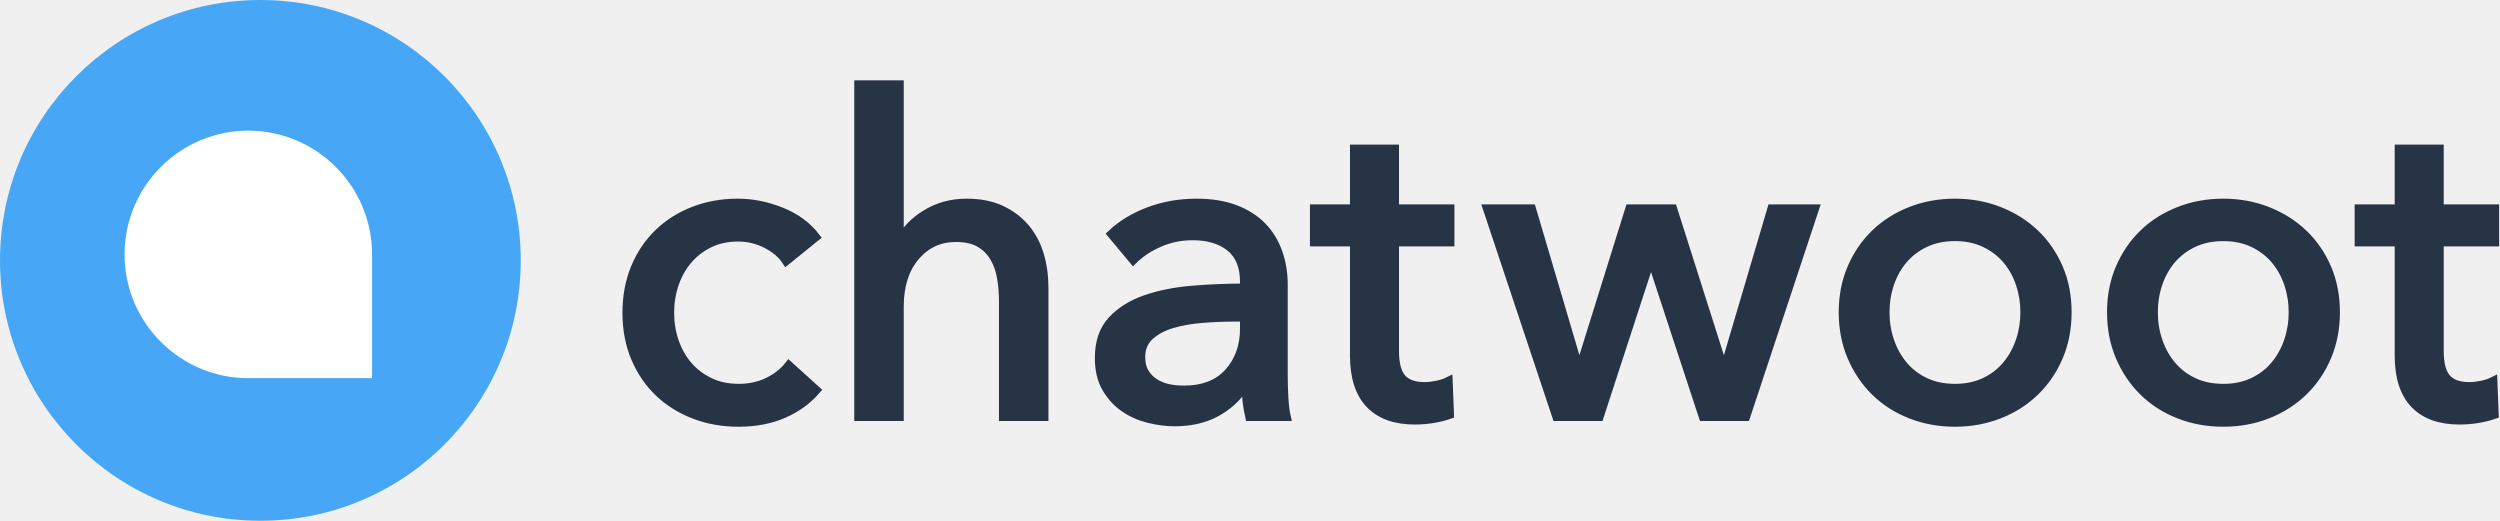
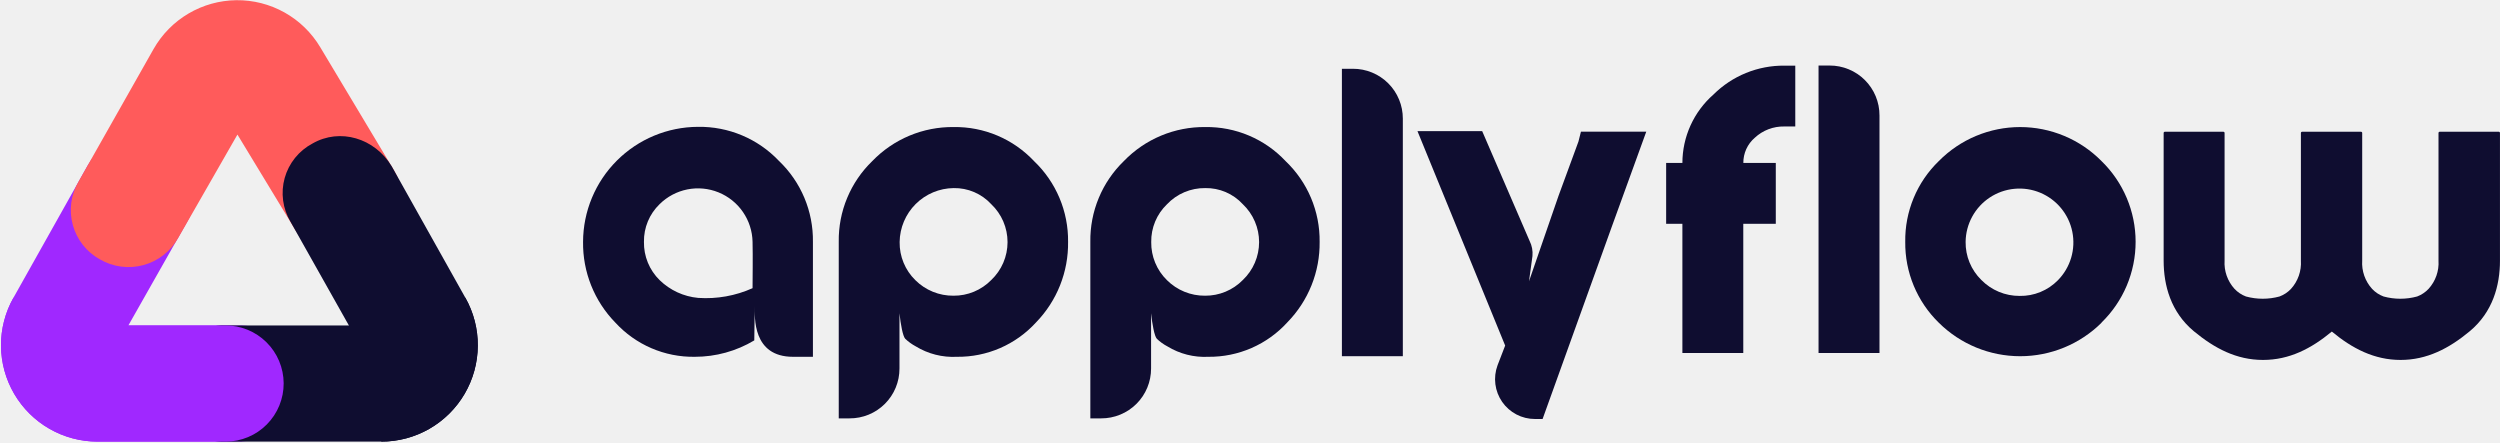
- <svg xmlns="http://www.w3.org/2000/svg" width="2458px" height="512px" viewBox="0 0 2458 512" version="1.1">
-   <g id="Logo" stroke="none" stroke-width="1" fill="none" fill-rule="evenodd">
-     <g id="on_white" fill-rule="nonzero">
-       <g id="woot-log">
-         <circle id="Oval" fill="#47A7F6" cx="256" cy="256" r="256" />
-         <path d="M362.808,368.808 L244.123,368.808 C178.699,368.808 125.457,315.562 125.457,250.122 C125.457,184.703 178.699,131.457 244.124,131.457 C309.565,131.457 362.808,184.703 362.808,250.122 L362.808,368.808 Z" id="Fill-1" stroke="#FFFFFF" stroke-width="6" fill="#FFFFFF" />
-       </g>
-       <path d="M772.982,256.848 C768.658,250.217 762.171,244.667 753.522,240.198 C744.872,235.73 735.647,233.495 725.844,233.495 C715.177,233.495 705.735,235.513 697.518,239.55 C689.302,243.586 682.31,248.992 676.544,255.767 C670.778,262.542 666.381,270.398 663.354,279.336 C660.327,288.273 658.813,297.643 658.813,307.446 C658.813,317.248 660.327,326.618 663.354,335.555 C666.381,344.493 670.778,352.349 676.544,359.124 C682.31,365.899 689.374,371.305 697.735,375.341 C706.095,379.378 715.609,381.396 726.277,381.396 C736.656,381.396 746.098,379.378 754.603,375.341 C763.108,371.305 770.099,365.827 775.577,358.908 L802.822,383.558 C794.173,393.649 783.361,401.505 770.387,407.127 C757.414,412.749 742.71,415.56 726.277,415.56 C710.42,415.56 695.789,412.965 682.382,407.776 C668.976,402.586 657.372,395.307 647.569,385.937 C637.767,376.567 630.055,365.251 624.433,351.989 C618.811,338.727 616,323.879 616,307.446 C616,291.3 618.739,276.597 624.217,263.335 C629.695,250.073 637.335,238.685 647.137,229.171 C656.939,219.657 668.544,212.305 681.95,207.115 C695.356,201.926 709.843,199.331 725.412,199.331 C739.827,199.331 754.17,202.214 768.441,207.98 C782.713,213.746 794.028,222.107 802.389,233.063 L772.982,256.848 Z M885.421,236.09 C890.322,225.999 898.683,217.35 910.504,210.143 C922.324,202.935 935.586,199.331 950.29,199.331 C963.552,199.331 974.94,201.565 984.454,206.034 C993.968,210.503 1001.896,216.485 1008.239,223.981 C1014.582,231.477 1019.267,240.27 1022.294,250.361 C1025.321,260.452 1026.835,271.263 1026.835,282.795 L1026.835,409.938 L986.184,409.938 L986.184,296.634 C986.184,288.273 985.535,280.345 984.238,272.849 C982.94,265.353 980.562,258.722 977.102,252.956 C973.643,247.19 968.958,242.577 963.047,239.117 C957.137,235.658 949.425,233.928 939.911,233.928 C923.766,233.928 910.504,240.054 900.125,252.307 C889.746,264.56 884.556,280.921 884.556,301.391 L884.556,409.938 L843.905,409.938 L843.905,83 L884.556,83 L884.556,236.09 L885.421,236.09 Z M1223.171,277.174 C1223.171,261.893 1218.558,250.577 1209.332,243.226 C1200.106,235.874 1187.853,232.198 1172.573,232.198 C1161.041,232.198 1150.157,234.432 1139.923,238.901 C1129.688,243.37 1121.111,249.064 1114.191,255.983 L1092.568,230.036 C1102.659,220.522 1114.984,213.026 1129.544,207.548 C1144.103,202.07 1159.743,199.331 1176.465,199.331 C1191.169,199.331 1203.926,201.421 1214.738,205.602 C1225.549,209.782 1234.415,215.476 1241.334,222.684 C1248.253,229.892 1253.443,238.396 1256.902,248.199 C1260.362,258.001 1262.092,268.524 1262.092,279.768 L1262.092,369.287 C1262.092,376.206 1262.308,383.486 1262.741,391.126 C1263.173,398.766 1263.966,405.037 1265.119,409.938 L1228.36,409.938 C1226.054,400.136 1224.9,390.333 1224.9,380.531 L1223.603,380.531 C1216.107,391.487 1206.665,399.991 1195.277,406.046 C1183.889,412.1 1170.411,415.128 1154.842,415.128 C1146.77,415.128 1138.337,414.046 1129.544,411.884 C1120.75,409.722 1112.75,406.19 1105.542,401.289 C1098.334,396.388 1092.352,389.901 1087.595,381.828 C1082.838,373.756 1080.46,363.809 1080.46,351.989 C1080.46,336.42 1084.64,324.095 1093.001,315.014 C1101.362,305.932 1112.317,299.013 1125.868,294.256 C1139.418,289.499 1154.698,286.399 1171.708,284.958 C1188.718,283.516 1205.872,282.795 1223.171,282.795 L1223.171,277.174 Z M1213.224,312.203 C1203.133,312.203 1192.682,312.635 1181.871,313.5 C1171.059,314.365 1161.257,316.095 1152.464,318.689 C1143.67,321.284 1136.391,325.176 1130.625,330.366 C1124.859,335.555 1121.976,342.475 1121.976,351.124 C1121.976,357.178 1123.201,362.224 1125.651,366.26 C1128.102,370.296 1131.345,373.612 1135.382,376.206 C1139.418,378.801 1143.887,380.603 1148.788,381.612 C1153.689,382.621 1158.734,383.126 1163.924,383.126 C1182.952,383.126 1197.584,377.432 1207.818,366.044 C1218.053,354.655 1223.171,340.312 1223.171,323.014 L1223.171,312.203 L1213.224,312.203 Z M1425.993,238.252 L1371.504,238.252 L1371.504,345.069 C1371.504,357.467 1373.81,366.332 1378.423,371.666 C1383.036,376.999 1390.388,379.666 1400.478,379.666 C1404.226,379.666 1408.263,379.234 1412.587,378.369 C1416.912,377.504 1420.804,376.206 1424.264,374.477 L1425.561,407.776 C1420.66,409.506 1415.254,410.875 1409.344,411.884 C1403.433,412.893 1397.307,413.398 1390.964,413.398 C1371.648,413.398 1356.872,408.064 1346.637,397.397 C1336.402,386.729 1331.285,370.729 1331.285,349.394 L1331.285,238.252 L1291.931,238.252 L1291.931,204.953 L1331.285,204.953 L1331.285,146.139 L1371.504,146.139 L1371.504,204.953 L1425.993,204.953 L1425.993,238.252 Z M1506.078,204.953 L1552.351,361.503 L1553.216,361.503 L1602.083,204.953 L1644.897,204.953 L1694.629,361.503 L1695.494,361.503 L1741.767,204.953 L1784.581,204.953 L1716.685,409.938 L1674.304,409.938 L1623.706,255.983 L1622.841,255.983 L1572.676,409.938 L1530.295,409.938 L1461.967,204.953 L1506.078,204.953 Z M2032.811,307.013 C2032.811,322.87 2030,337.429 2024.378,350.691 C2018.756,363.953 2010.972,375.413 2001.026,385.072 C1991.079,394.73 1979.331,402.226 1965.78,407.56 C1952.23,412.893 1937.671,415.56 1922.102,415.56 C1906.534,415.56 1891.974,412.893 1878.424,407.56 C1864.873,402.226 1853.197,394.73 1843.395,385.072 C1833.592,375.413 1825.88,363.953 1820.258,350.691 C1814.636,337.429 1811.825,322.87 1811.825,307.013 C1811.825,291.156 1814.636,276.669 1820.258,263.551 C1825.88,250.433 1833.592,239.117 1843.395,229.603 C1853.197,220.089 1864.873,212.665 1878.424,207.332 C1891.974,201.998 1906.534,199.331 1922.102,199.331 C1937.671,199.331 1952.23,201.998 1965.78,207.332 C1979.331,212.665 1991.079,220.089 2001.026,229.603 C2010.972,239.117 2018.756,250.433 2024.378,263.551 C2030,276.669 2032.811,291.156 2032.811,307.013 Z M1990.43,307.013 C1990.43,297.211 1988.917,287.841 1985.89,278.903 C1982.862,269.966 1978.466,262.11 1972.7,255.334 C1966.934,248.559 1959.798,243.154 1951.293,239.117 C1942.788,235.081 1933.058,233.063 1922.102,233.063 C1911.146,233.063 1901.416,235.081 1892.911,239.117 C1884.406,243.154 1877.271,248.559 1871.505,255.334 C1865.738,262.11 1861.342,269.966 1858.315,278.903 C1855.287,287.841 1853.774,297.211 1853.774,307.013 C1853.774,316.816 1855.287,326.185 1858.315,335.123 C1861.342,344.06 1865.738,351.989 1871.505,358.908 C1877.271,365.827 1884.406,371.305 1892.911,375.341 C1901.416,379.378 1911.146,381.396 1922.102,381.396 C1933.058,381.396 1942.788,379.378 1951.293,375.341 C1959.798,371.305 1966.934,365.827 1972.7,358.908 C1978.466,351.989 1982.862,344.06 1985.89,335.123 C1988.917,326.185 1990.43,316.816 1990.43,307.013 Z M2296.611,307.013 C2296.611,322.87 2293.8,337.429 2288.178,350.691 C2282.556,363.953 2274.771,375.413 2264.825,385.072 C2254.878,394.73 2243.13,402.226 2229.58,407.56 C2216.029,412.893 2201.47,415.56 2185.901,415.56 C2170.333,415.56 2155.774,412.893 2142.223,407.56 C2128.673,402.226 2116.996,394.73 2107.194,385.072 C2097.392,375.413 2089.68,363.953 2084.058,350.691 C2078.436,337.429 2075.625,322.87 2075.625,307.013 C2075.625,291.156 2078.436,276.669 2084.058,263.551 C2089.68,250.433 2097.392,239.117 2107.194,229.603 C2116.996,220.089 2128.673,212.665 2142.223,207.332 C2155.774,201.998 2170.333,199.331 2185.901,199.331 C2201.47,199.331 2216.029,201.998 2229.58,207.332 C2243.13,212.665 2254.878,220.089 2264.825,229.603 C2274.771,239.117 2282.556,250.433 2288.178,263.551 C2293.8,276.669 2296.611,291.156 2296.611,307.013 Z M2254.23,307.013 C2254.23,297.211 2252.716,287.841 2249.689,278.903 C2246.662,269.966 2242.265,262.11 2236.499,255.334 C2230.733,248.559 2223.597,243.154 2215.092,239.117 C2206.587,235.081 2196.857,233.063 2185.901,233.063 C2174.946,233.063 2165.215,235.081 2156.71,239.117 C2148.205,243.154 2141.07,248.559 2135.304,255.334 C2129.538,262.11 2125.141,269.966 2122.114,278.903 C2119.087,287.841 2117.573,297.211 2117.573,307.013 C2117.573,316.816 2119.087,326.185 2122.114,335.123 C2125.141,344.06 2129.538,351.989 2135.304,358.908 C2141.07,365.827 2148.205,371.305 2156.71,375.341 C2165.215,379.378 2174.946,381.396 2185.901,381.396 C2196.857,381.396 2206.587,379.378 2215.092,375.341 C2223.597,371.305 2230.733,365.827 2236.499,358.908 C2242.265,351.989 2246.662,344.06 2249.689,335.123 C2252.716,326.185 2254.23,316.816 2254.23,307.013 Z M2453.16,238.252 L2398.671,238.252 L2398.671,345.069 C2398.671,357.467 2400.977,366.332 2405.59,371.666 C2410.203,376.999 2417.554,379.666 2427.645,379.666 C2431.393,379.666 2435.429,379.234 2439.754,378.369 C2444.079,377.504 2447.971,376.206 2451.43,374.477 L2452.728,407.776 C2447.827,409.506 2442.421,410.875 2436.511,411.884 C2430.6,412.893 2424.474,413.398 2418.131,413.398 C2398.815,413.398 2384.039,408.064 2373.804,397.397 C2363.569,386.729 2358.452,370.729 2358.452,349.394 L2358.452,238.252 L2319.098,238.252 L2319.098,204.953 L2358.452,204.953 L2358.452,146.139 L2398.671,146.139 L2398.671,204.953 L2453.16,204.953 L2453.16,238.252 Z" id="chatwoot" stroke="#273445" stroke-width="8" fill="#273444" />
-     </g>
-   </g>
+ <svg xmlns="http://www.w3.org/2000/svg" width="2459" height="435" viewBox="0 0 2459 435" fill="none">
+   <path fill-rule="evenodd" clip-rule="evenodd" d="M780.006 350.95C739.959 350.95 742.375 311.829 742.375 301.085L741.913 334.808C724.219 345.396 703.98 350.975 683.36 350.95C668.697 351.167 654.154 348.279 640.687 342.475C627.22 336.672 615.133 328.085 605.221 317.278C594.969 306.777 586.891 294.355 581.448 280.726C576.005 267.097 573.305 252.528 573.502 237.854C573.597 207.888 585.543 179.177 606.732 157.988C627.921 136.798 656.633 124.852 686.599 124.758C701.448 124.534 716.182 127.392 729.871 133.153C743.559 138.913 755.904 147.45 766.126 158.224C776.885 168.478 785.411 180.844 791.17 194.546C796.929 208.248 799.796 222.992 799.592 237.854V350.95H780.006ZM648.814 275.535C643.813 270.636 639.865 264.766 637.213 258.286C634.561 251.807 633.261 244.854 633.392 237.854C633.282 230.948 634.594 224.094 637.247 217.717C639.901 211.341 643.838 205.578 648.814 200.789C656.277 193.407 665.741 188.375 676.034 186.316C686.328 184.258 696.999 185.263 706.726 189.208C716.454 193.153 724.812 199.864 730.764 208.51C736.717 217.157 740.003 227.359 740.216 237.854C740.576 253.533 740.216 274.199 740.216 283.452C723.448 290.973 705.088 294.256 686.753 293.014C672.48 291.698 659.089 285.529 648.814 275.535V275.535Z" fill="#0F0D30" />
+   <path fill-rule="evenodd" clip-rule="evenodd" d="M1072.46 411.508V237.854C1072.25 223.067 1075.06 208.392 1080.73 194.733C1086.39 181.074 1094.8 168.719 1105.42 158.429C1115.78 147.691 1128.24 139.184 1142.01 133.429C1155.78 127.674 1170.58 124.794 1185.51 124.963C1200.29 124.748 1214.95 127.618 1228.55 133.389C1242.16 139.161 1254.41 147.706 1264.52 158.481C1275.25 168.705 1283.76 181.029 1289.52 194.685C1295.27 208.34 1298.16 223.035 1297.99 237.854C1298.17 252.487 1295.46 267.011 1290.01 280.596C1284.57 294.181 1276.5 306.558 1266.27 317.021C1256.45 327.831 1244.45 336.443 1231.06 342.29C1217.67 348.137 1203.2 351.088 1188.59 350.95C1174.4 351.686 1160.31 348.101 1148.19 340.668C1144.43 338.694 1140.97 336.202 1137.91 333.266C1135.49 330.747 1133.33 318.975 1132.2 308.076V362.465C1132.21 368.918 1130.95 375.31 1128.48 381.273C1126.02 387.236 1122.4 392.652 1117.83 397.21C1113.26 401.768 1107.84 405.378 1101.87 407.832C1095.9 410.286 1089.51 411.535 1083.05 411.508H1072.46ZM1147.78 275.535C1142.8 270.66 1138.87 264.823 1136.22 258.381C1133.57 251.939 1132.25 245.025 1132.35 238.059C1132.24 231.154 1133.56 224.299 1136.21 217.923C1138.86 211.546 1142.8 205.784 1147.78 200.995C1152.61 195.866 1158.45 191.798 1164.94 189.045C1171.43 186.293 1178.41 184.918 1185.46 185.007C1192.39 184.881 1199.27 186.227 1205.64 188.957C1212.01 191.686 1217.73 195.737 1222.42 200.84V200.84C1227.48 205.644 1231.52 211.427 1234.27 217.839C1237.03 224.251 1238.45 231.157 1238.45 238.136C1238.45 245.116 1237.03 252.021 1234.27 258.434C1231.52 264.846 1227.48 270.629 1222.42 275.433C1217.59 280.364 1211.81 284.272 1205.43 286.921C1199.05 289.571 1192.21 290.909 1185.3 290.855C1178.35 290.919 1171.44 289.598 1165 286.968C1158.56 284.338 1152.7 280.451 1147.78 275.535V275.535Z" fill="#0F0D30" />
+   <path fill-rule="evenodd" clip-rule="evenodd" d="M1319.89 350.384V67.644H1330.68C1337.14 67.617 1343.53 68.866 1349.5 71.32C1355.47 73.774 1360.89 77.383 1365.46 81.942C1370.03 86.5 1373.65 91.916 1376.11 97.879C1378.58 103.842 1379.84 110.234 1379.83 116.687V350.384H1319.89Z" fill="#0F0D30" />
+   <path fill-rule="evenodd" clip-rule="evenodd" d="M1685.34 92.988C1675.76 101.388 1668.08 111.735 1662.81 123.339C1657.55 134.944 1654.82 147.537 1654.8 160.28H1638.82V220.118H1654.8V347.197H1714.69V220.118H1746.67V160.28H1714.75C1714.7 155.579 1715.69 150.925 1717.63 146.644C1719.58 142.364 1722.43 138.561 1726 135.502C1733.87 128.165 1744.29 124.183 1755.05 124.398H1765.84V64.56H1755.05C1742.13 64.451 1729.31 66.908 1717.35 71.788C1705.38 76.668 1694.5 83.874 1685.34 92.988Z" fill="#0F0D30" />
+   <path fill-rule="evenodd" clip-rule="evenodd" d="M1788.72 347.197V64.457H1799.52C1805.97 64.43 1812.37 65.679 1818.33 68.133C1824.3 70.587 1829.73 74.196 1834.29 78.754C1838.86 83.312 1842.48 88.729 1844.95 94.692C1847.41 100.655 1848.68 107.047 1848.66 113.5V347.197H1788.72Z" fill="#0F0D30" />
+   <path fill-rule="evenodd" clip-rule="evenodd" d="M2067.04 317.484C2045.75 338.555 2017 350.374 1987.05 350.374C1957.09 350.374 1928.35 338.555 1907.06 317.484C1896.44 307.142 1888.04 294.751 1882.36 281.063C1876.67 267.374 1873.83 252.674 1874 237.854C1873.78 223.062 1876.6 208.383 1882.28 194.722C1887.95 181.061 1896.37 168.709 1907.01 158.43C1917.47 147.834 1929.92 139.421 1943.66 133.679C1957.4 127.937 1972.14 124.98 1987.02 124.98C2001.91 124.98 2016.65 127.937 2030.39 133.679C2044.12 139.421 2056.58 147.834 2067.04 158.43C2077.66 168.754 2086.1 181.102 2091.86 194.744C2097.62 208.386 2100.59 223.045 2100.59 237.854C2100.59 252.663 2097.62 267.322 2091.86 280.964C2086.1 294.606 2077.66 306.954 2067.04 317.278V317.484ZM1986.53 291.06C1993.53 291.184 2000.47 289.88 2006.94 287.229C2013.41 284.577 2019.27 280.633 2024.17 275.638C2030.25 269.456 2034.72 261.876 2037.18 253.564C2039.65 245.252 2040.04 236.461 2038.33 227.962C2036.61 219.463 2032.83 211.516 2027.32 204.817C2021.81 198.119 2014.75 192.874 2006.74 189.542C1998.74 186.21 1990.04 184.893 1981.4 185.707C1972.77 186.521 1964.47 189.44 1957.23 194.209C1949.99 198.978 1944.02 205.451 1939.87 213.061C1935.71 220.67 1933.48 229.183 1933.38 237.854C1933.28 244.82 1934.59 251.733 1937.24 258.176C1939.89 264.618 1943.83 270.454 1948.8 275.33C1953.72 280.347 1959.59 284.326 1966.07 287.028C1972.55 289.73 1979.51 291.102 1986.53 291.06V291.06Z" fill="#0F0D30" />
+   <path fill-rule="evenodd" clip-rule="evenodd" d="M1503.93 276.666L1533.02 192.461L1552.56 139.254L1555.02 129.487H1619.28L1585.3 223.151L1517.29 412.125H1509.74C1503.41 412.129 1497.19 410.605 1491.58 407.681C1485.98 404.757 1481.17 400.521 1477.56 395.334C1473.95 390.147 1471.64 384.164 1470.85 377.894C1470.05 371.624 1470.78 365.255 1472.98 359.329V359.329L1480.48 339.897L1394.22 128.973H1457.87L1504.49 236.928C1506.83 241.547 1507.81 246.734 1507.32 251.888L1503.93 276.666Z" fill="#0F0D30" />
+   <path fill-rule="evenodd" clip-rule="evenodd" d="M2457.53 129.59H2399.69C2399.38 129.59 2399.08 129.715 2398.86 129.936C2398.64 130.158 2398.51 130.459 2398.51 130.772V256.309C2398.83 261.363 2398.13 266.429 2396.45 271.207C2394.77 275.984 2392.15 280.376 2388.74 284.121C2385.62 287.455 2381.77 290.023 2377.49 291.626C2366.68 294.573 2355.29 294.573 2344.48 291.626C2340.18 290.037 2336.31 287.467 2333.17 284.121C2329.77 280.372 2327.16 275.978 2325.49 271.201C2323.82 266.423 2323.13 261.359 2323.46 256.309V130.772C2323.46 130.459 2323.33 130.158 2323.11 129.936C2322.89 129.715 2322.59 129.59 2322.27 129.59H2264.34C2264.02 129.59 2263.72 129.715 2263.5 129.936C2263.28 130.158 2263.16 130.459 2263.16 130.772V256.309C2263.48 261.359 2262.79 266.423 2261.12 271.201C2259.45 275.978 2256.84 280.372 2253.44 284.121C2250.3 287.467 2246.43 290.037 2242.13 291.626C2231.33 294.573 2219.93 294.573 2209.13 291.626C2204.85 290.023 2200.99 287.455 2197.87 284.121C2194.46 280.376 2191.84 275.984 2190.16 271.207C2188.48 266.429 2187.78 261.363 2188.1 256.309V130.772C2188.1 130.459 2187.98 130.158 2187.75 129.936C2187.53 129.715 2187.23 129.59 2186.92 129.59H2129.34C2129.19 129.59 2129.03 129.621 2128.89 129.68C2128.75 129.74 2128.62 129.827 2128.51 129.936C2128.4 130.046 2128.31 130.177 2128.25 130.32C2128.19 130.463 2128.16 130.617 2128.16 130.772V256.309C2128.16 280.831 2135.25 306.946 2157.82 325.761C2178.39 342.776 2199.92 354.035 2225.89 354.035C2251.85 354.035 2273.28 342.931 2293.59 326.12C2313.84 342.931 2335.43 354.035 2361.24 354.035C2387.05 354.035 2408.9 342.776 2429.3 325.761C2451.87 306.946 2458.97 280.831 2458.97 256.309V130.772C2458.97 130.593 2458.93 130.415 2458.86 130.252C2458.78 130.089 2458.67 129.944 2458.53 129.831C2458.4 129.717 2458.23 129.636 2458.06 129.594C2457.88 129.552 2457.7 129.551 2457.53 129.59Z" fill="#0F0D30" />
+   <path fill-rule="evenodd" clip-rule="evenodd" d="M824.989 411.508V237.854C824.769 223.062 827.584 208.383 833.26 194.722C838.937 181.061 847.354 168.709 857.992 158.429C868.35 147.693 880.793 139.186 894.557 133.431C908.321 127.676 923.116 124.795 938.033 124.963C952.818 124.747 967.485 127.617 981.099 133.388C994.712 139.159 1006.97 147.705 1017.1 158.481C1027.83 168.705 1036.33 181.029 1042.09 194.685C1047.85 208.34 1050.73 223.035 1050.56 237.854C1050.77 252.512 1048.08 267.068 1042.66 280.687C1037.23 294.306 1029.18 306.723 1018.95 317.227C1009.1 328.001 997.078 336.574 983.684 342.385C970.29 348.197 955.82 351.115 941.221 350.95C926.989 351.697 912.864 348.112 900.712 340.669C896.972 338.667 893.514 336.178 890.43 333.266C888.014 330.747 885.855 318.975 884.724 308.076V362.465C884.744 368.916 883.488 375.306 881.027 381.269C878.567 387.232 874.95 392.649 870.387 397.207C865.823 401.766 860.403 405.377 854.437 407.831C848.472 410.285 842.08 411.535 835.63 411.508H824.989ZM900.3 275.535C895.325 270.66 891.392 264.823 888.741 258.381C886.089 251.939 884.775 245.025 884.878 238.059C885.052 224.025 890.711 210.617 900.645 200.702C910.579 190.787 923.999 185.154 938.033 185.007C944.964 184.881 951.842 186.227 958.214 188.957C964.585 191.686 970.305 195.737 974.995 200.84V200.84C980.058 205.644 984.091 211.427 986.846 217.839C989.602 224.252 991.023 231.157 991.023 238.137C991.023 245.116 989.602 252.022 986.846 258.434C984.091 264.846 980.058 270.629 974.995 275.433C970.161 280.364 964.384 284.272 958.007 286.921C951.63 289.571 944.784 290.909 937.879 290.855C930.912 290.926 924 289.608 917.548 286.978C911.095 284.348 905.232 280.458 900.3 275.535V275.535Z" fill="#0F0D30" />
+   <path d="M237.863 434.384H95.876C79.298 434.386 63.008 430.044 48.629 421.792C34.25 413.539 22.284 401.664 13.923 387.349C5.561 373.033 1.096 356.777 0.971 340.199C0.847 323.621 5.068 307.299 13.213 292.86L86.314 162.645C89.961 156.165 94.85 150.469 100.702 145.881C106.553 141.293 113.251 137.904 120.414 135.908C127.576 133.912 135.062 133.349 142.442 134.249C149.823 135.15 156.953 137.497 163.426 141.156C169.883 144.826 175.546 149.744 180.084 155.624C184.623 161.504 187.945 168.228 189.859 175.405C191.773 182.581 192.24 190.067 191.232 197.426C190.224 204.785 187.762 211.87 183.989 218.267L126.258 320.105H237.247C252.084 320.463 266.199 326.588 276.595 337.181C286.992 347.774 292.852 362.001 292.932 376.842C293.012 391.684 287.306 405.974 277.025 416.678C266.744 427.383 252.697 433.66 237.863 434.178V434.384Z" fill="#A028FF" />
+   <path d="M219.357 434.384H375.07C391.649 434.386 407.939 430.044 422.318 421.792C436.696 413.54 448.662 401.664 457.024 387.349C465.385 373.033 469.851 356.777 469.975 340.199C470.1 323.621 465.879 307.299 457.733 292.86L343.146 320.106H219.769C188.616 320.106 176.535 345.809 176.535 376.654C176.535 407.498 187.588 434.384 219.357 434.384Z" fill="#0F0D30" />
+   <path d="M387.922 168.197L314.975 46.413C306.472 32.174 294.385 20.413 279.919 12.303C265.452 4.194 249.112 0.019 232.529 0.196C215.946 0.373 199.698 4.895 185.408 13.311C171.118 21.727 159.284 33.743 151.088 48.161L77.216 178.684C73.489 185.055 71.074 192.107 70.112 199.425C69.151 206.743 69.662 214.179 71.617 221.296C73.571 228.414 76.928 235.068 81.492 240.869C86.055 246.67 91.732 251.5 98.19 255.075C104.618 258.828 111.731 261.26 119.111 262.231C126.491 263.201 133.99 262.69 141.171 260.728C148.351 258.765 155.068 255.39 160.928 250.801C166.788 246.211 171.675 240.499 175.301 233.998L233.545 132.366L290.093 225.567C297.701 238.54 310.151 247.96 324.704 251.753C339.256 255.547 354.72 253.404 367.693 245.796C380.666 238.188 390.085 225.739 393.879 211.186C397.672 196.633 395.529 181.17 387.922 168.197V168.197Z" fill="#FF5B5B" />
+   <path d="M126.258 320.106H221.619C236.773 320.037 251.334 325.992 262.098 336.66C272.861 347.327 278.947 361.834 279.015 376.988C279.083 392.142 273.129 406.703 262.461 417.467C251.794 428.231 237.287 434.316 222.133 434.384H95.876C79.298 434.386 63.008 430.044 48.629 421.792C34.25 413.54 22.284 401.664 13.923 387.349C5.561 373.033 1.096 356.777 0.971 340.199C0.847 323.621 5.068 307.299 13.213 292.86L126.258 320.106Z" fill="#A028FF" />
+   <path d="M375.068 434.384C391.647 434.386 407.936 430.044 422.315 421.792C436.694 413.54 448.66 401.664 457.022 387.349C465.383 373.033 469.848 356.777 469.973 340.199C470.097 323.621 465.877 307.299 457.731 292.86L385.247 163.519C368.539 135.81 334.353 125.632 307.365 141.157C300.741 144.658 294.901 149.472 290.199 155.304C285.498 161.137 282.034 167.866 280.018 175.082C278.003 182.297 277.478 189.848 278.476 197.272C279.475 204.697 281.975 211.841 285.825 218.268L343.144 320.106" fill="#0F0D30" />
</svg>
